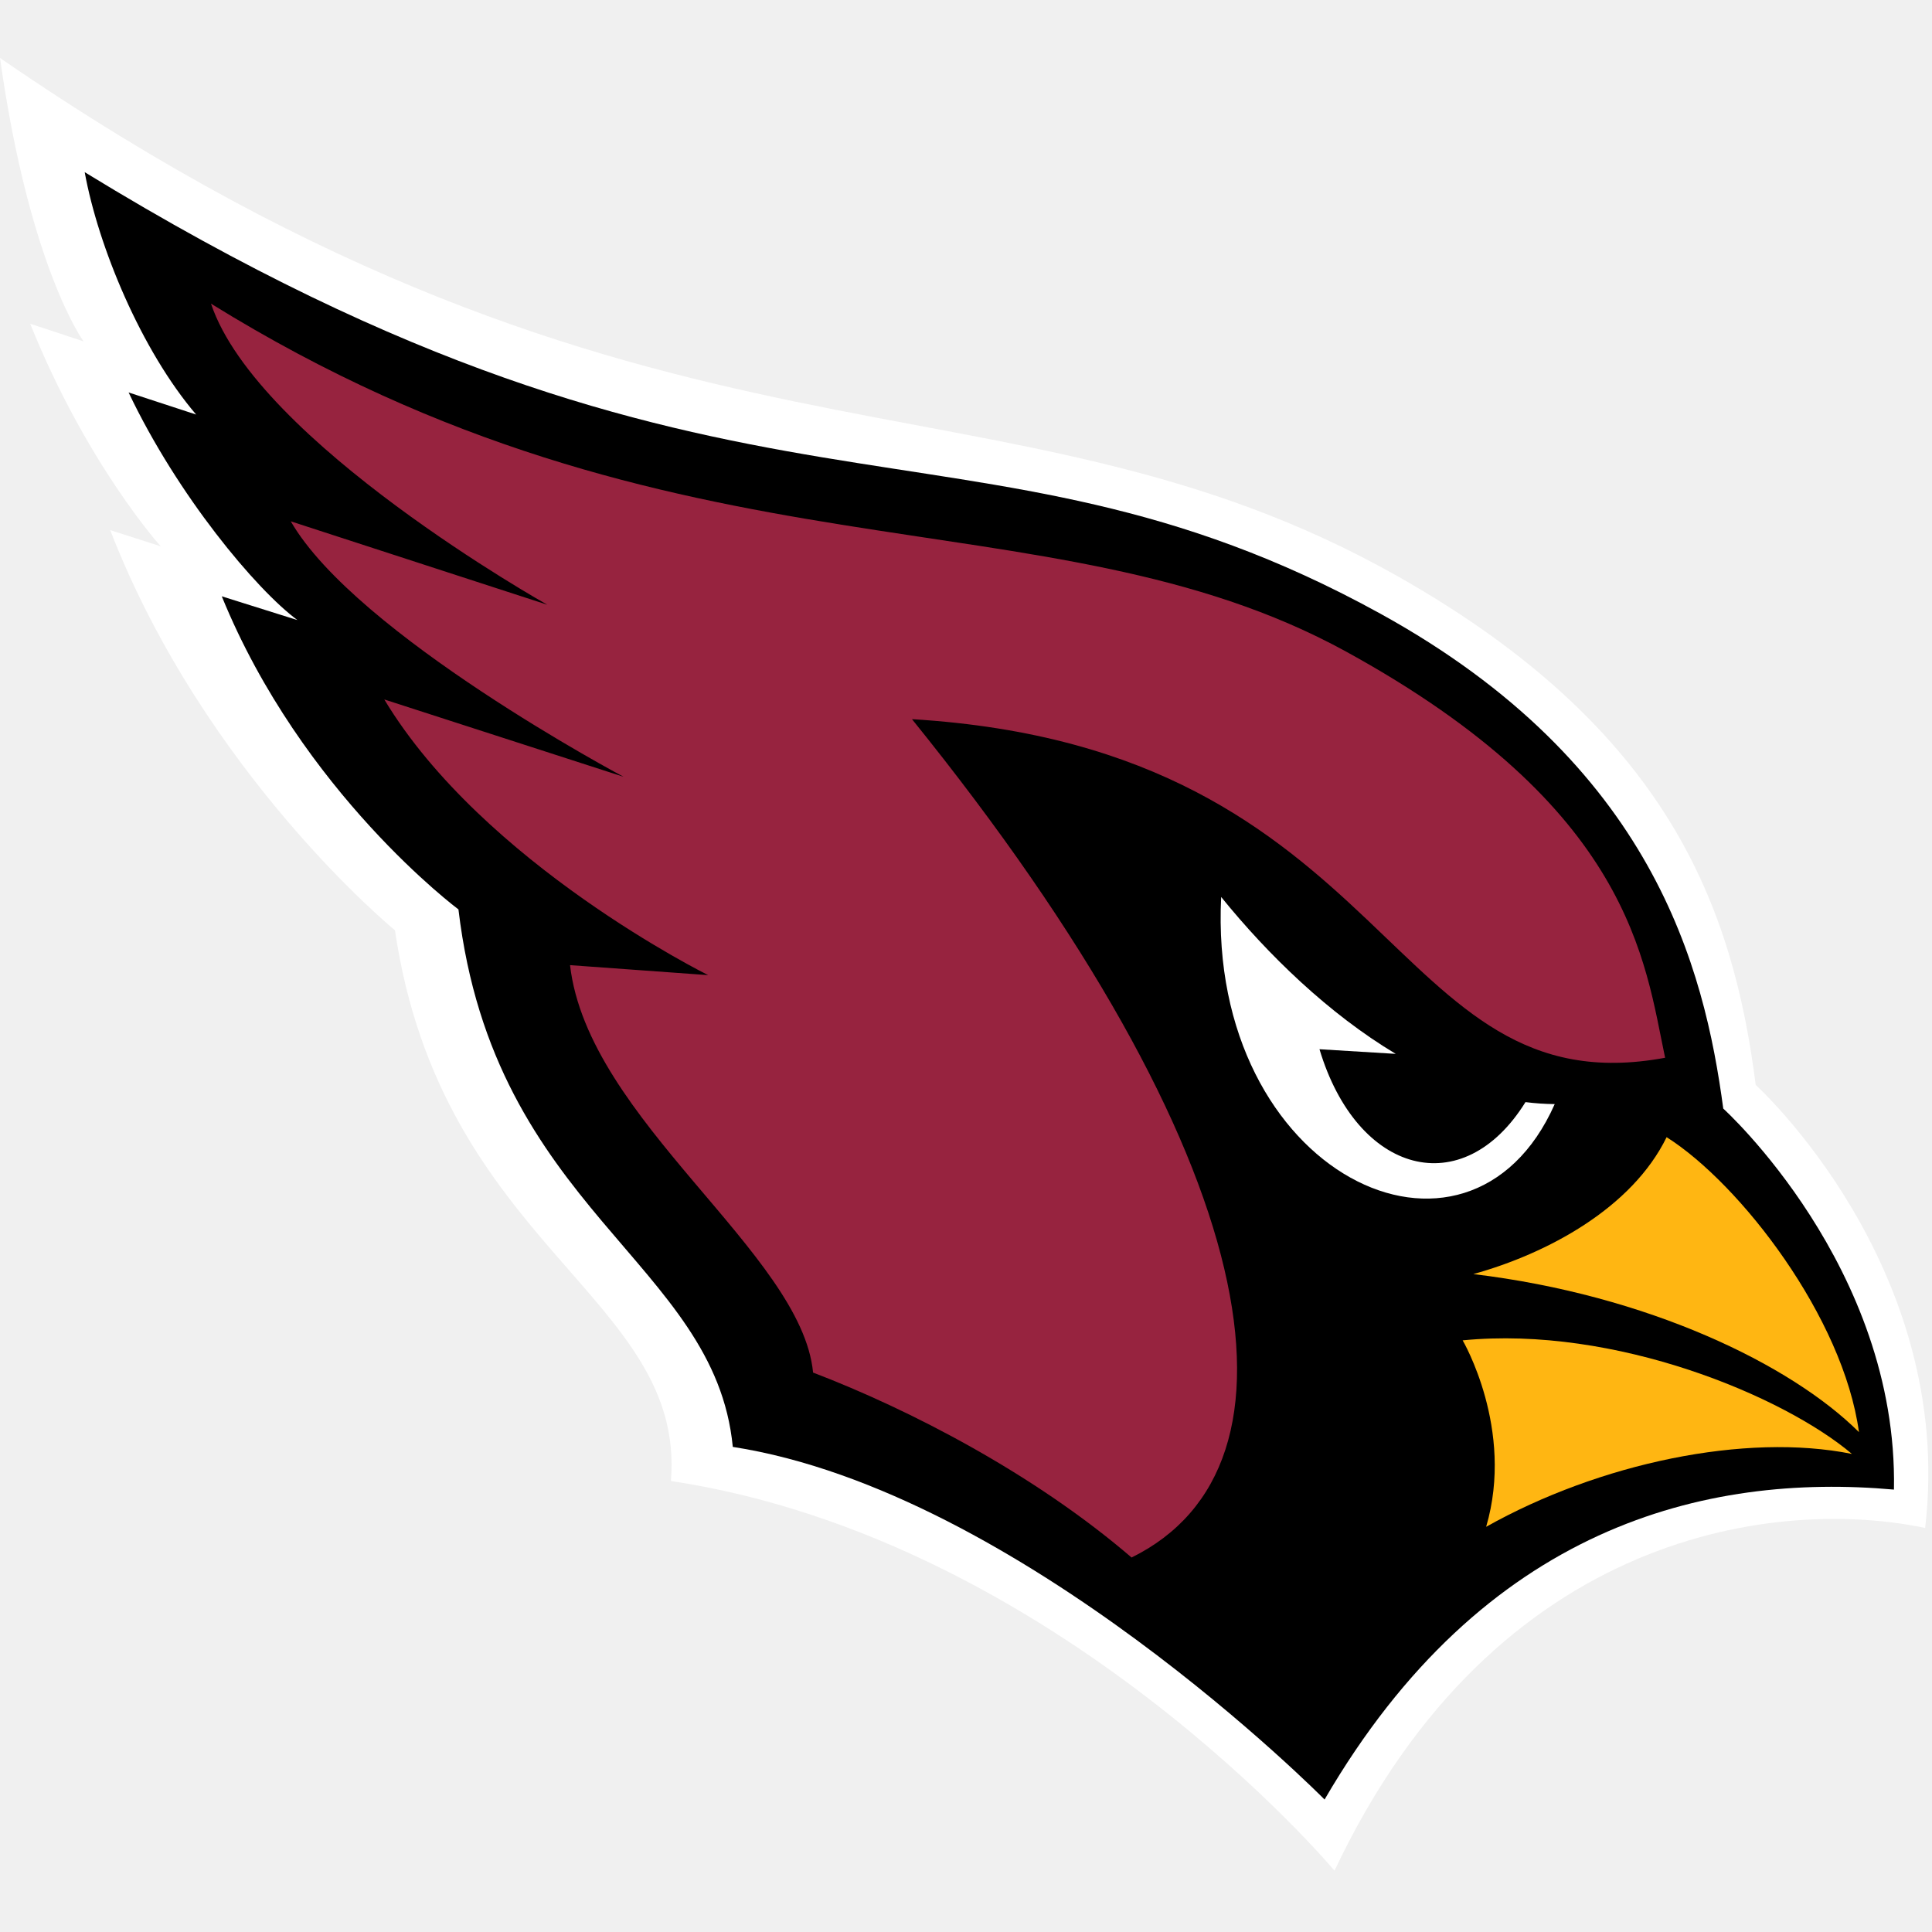
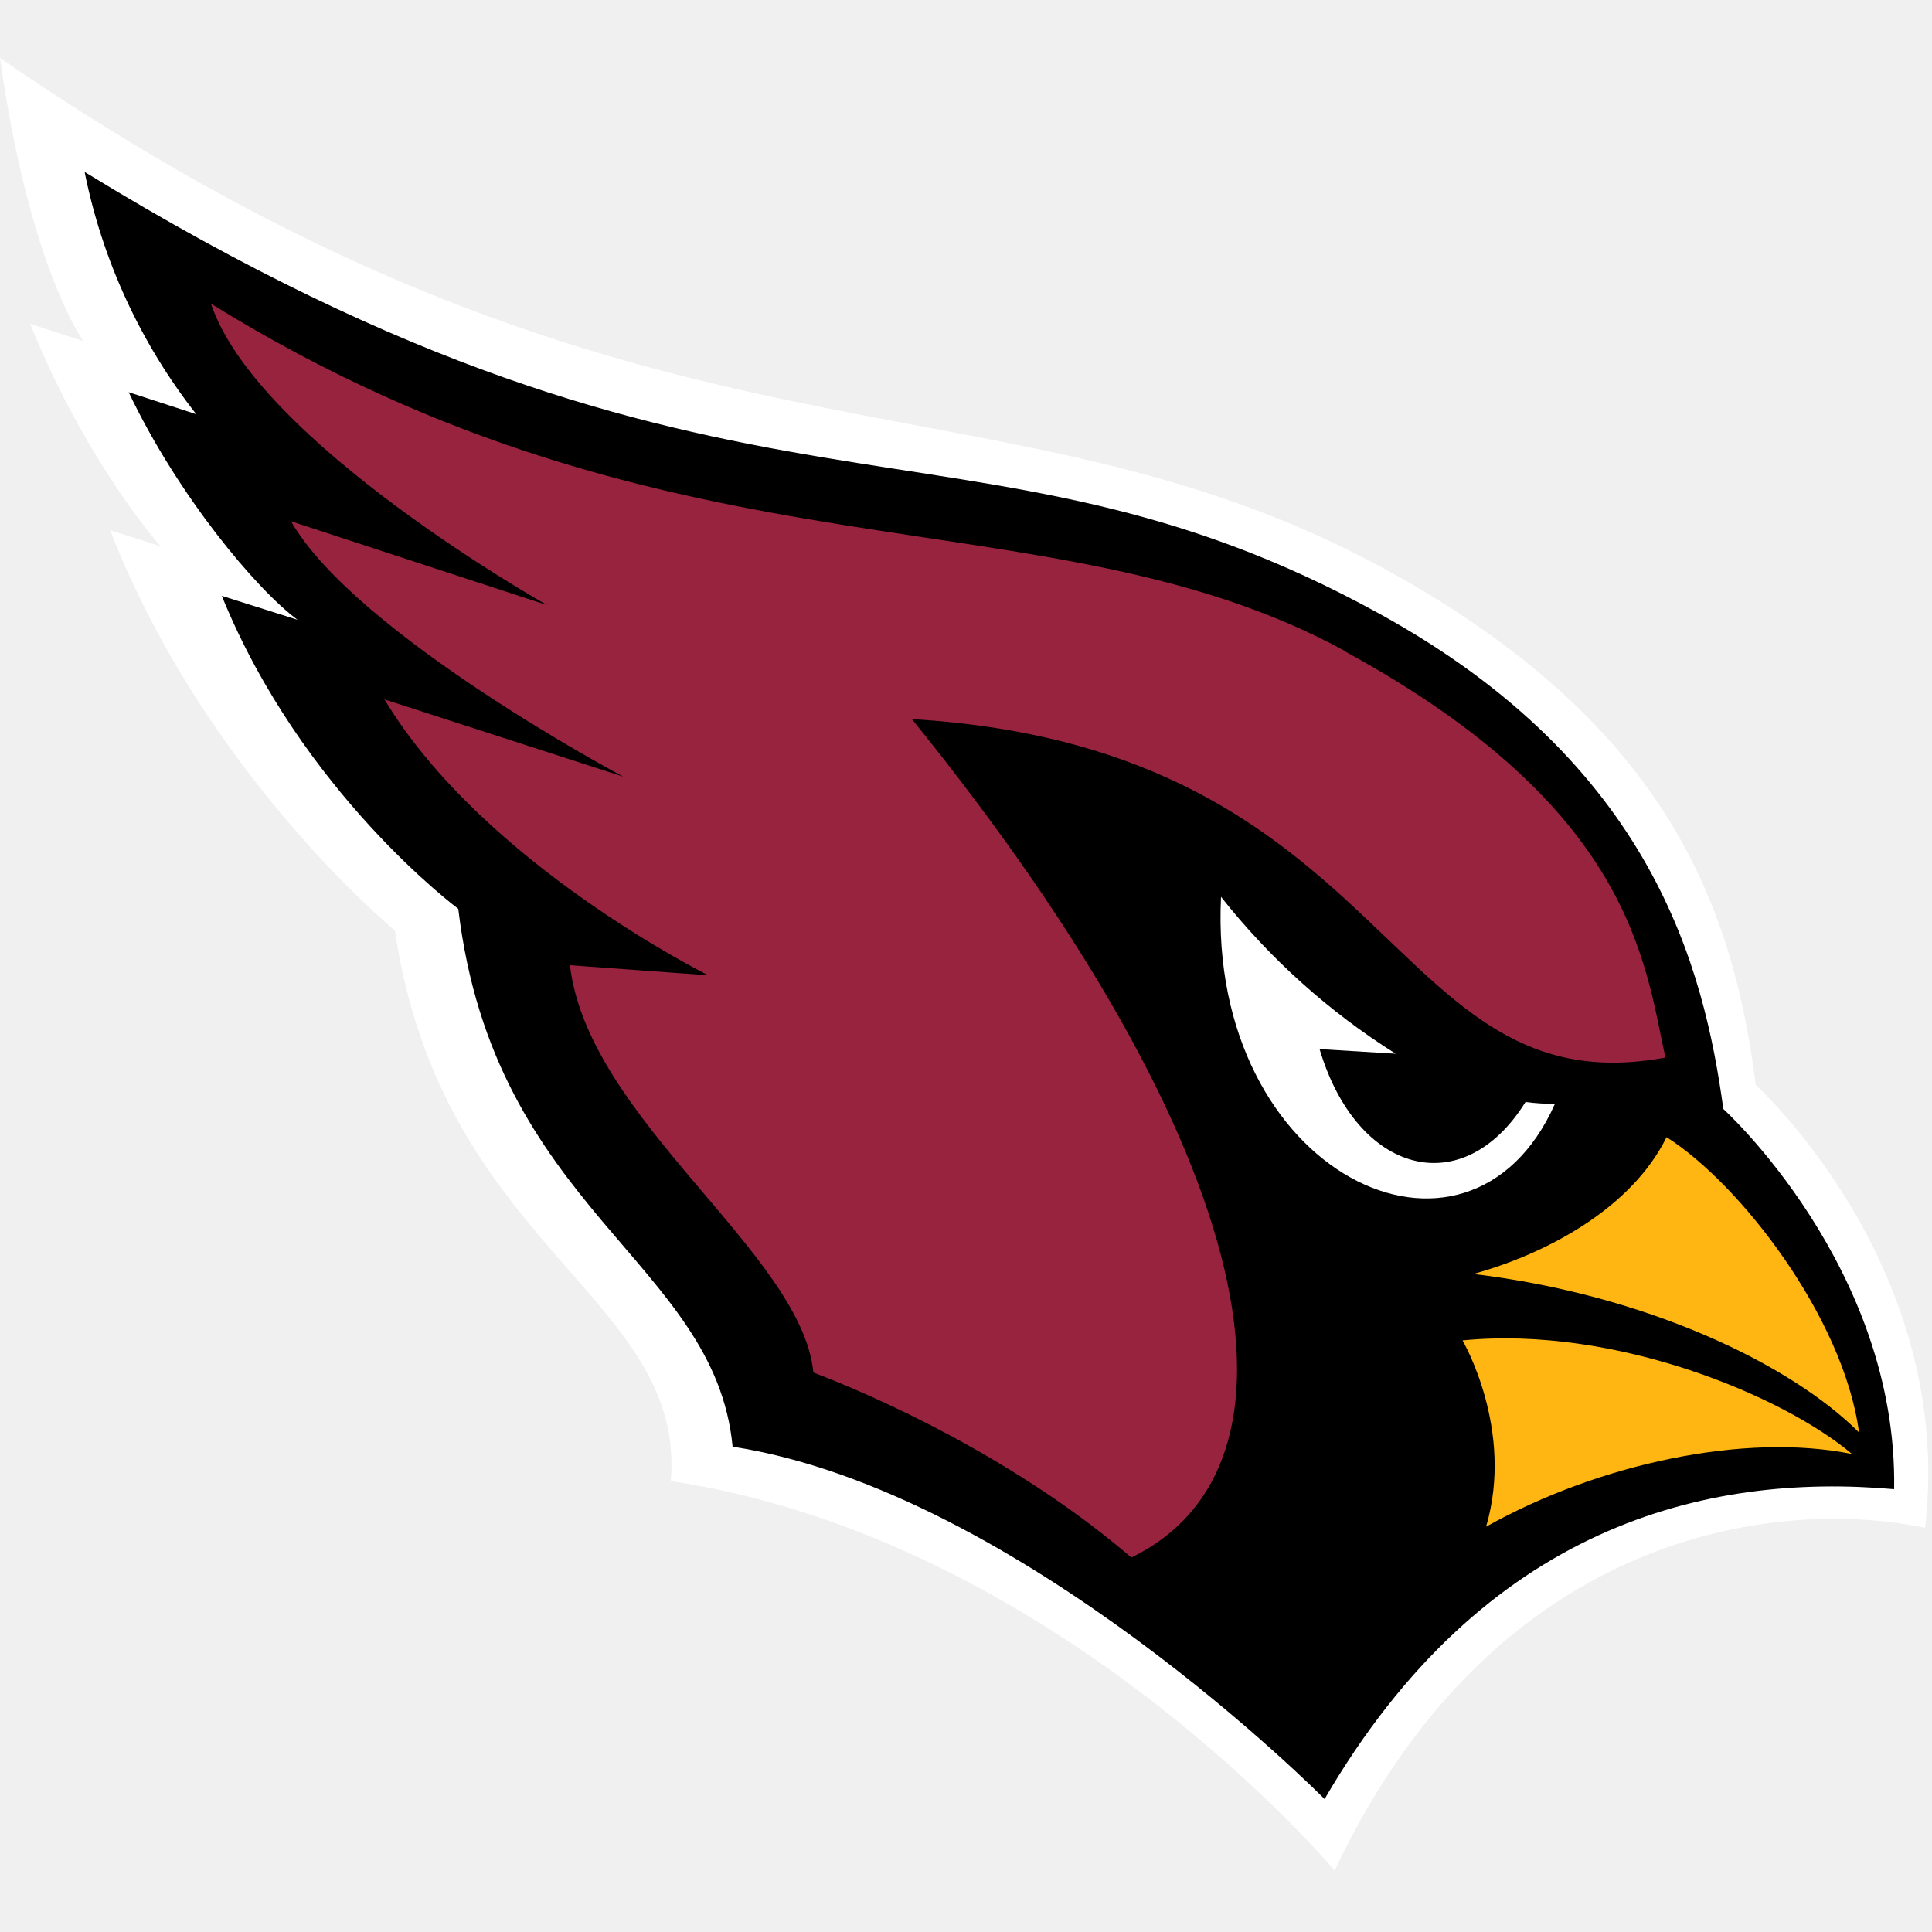
<svg xmlns="http://www.w3.org/2000/svg" viewBox="0 0 500 500">
-   <path fill="#fff" d="M498.224 395.43c-37.141-7.808-110.838-.202-152.858 88.697 0 0-71.869-85.778-171.738-100.848 3.93-47.727-59.313-60.414-71.414-142.525 0 0-49.131-40.213-73.697-103.566l13.081 4.202S22.487 120.238 7.81 83.784l13.818 4.565S7.648 69.39.002 15.006C169.497 131.572 258.79 90.895 361.881 149.228c69.97 39.616 86.636 85.637 92.495 131.556 0 0 51.798 46.919 43.848 114.646" />
-   <path d="M490.152 385.507c1.11-57.646-44.172-98.606-44.172-98.606-4.89-36.434-18.132-89.141-88.697-128.06C250.13 99.78 190.848 148.021 21.919 44.557c3.525 19.343 14.657 46.11 28.839 62.727l-17.475-5.717c12.707 26.747 33.04 51.03 43.687 58.909l-19.576-6.152c20.737 50.89 61.252 81.03 61.252 81.03 9.233 77.91 66.384 91.182 71 139.102 74.455 11.545 153.152 91.262 153.152 91.262C384 394.9 441.455 381.163 490.152 385.506" />
-   <path fill="#97233f" d="M348.323 168.606c-77.626-42.545-172.495-14.92-293.717-90.02 12.01 35.889 87.04 77.92 87.04 77.92l-66.393-21.587c16.909 29.344 86.12 66.111 86.12 66.111l-61.918-20.01c25.646 42.596 83.828 71.344 83.828 71.344l-35.758-2.586c4.627 40.05 59.96 74.535 62.9 105.444 25.03 9.566 57.272 26.243 82.423 47.859 48.061-23.626 34.809-103.566-56.828-216.96 126.04 7.616 122.566 101.06 194.91 87.626-5.304-25.1-8.728-64.616-82.607-105.14" />
-   <path fill="#ffb612" d="M481.096 370.631c-4.04-29.656-30.657-64.232-49.778-76.333-8.95 18.333-30.808 30.111-50.02 35.434 45.08 5.404 82.162 23.344 99.798 40.9" />
-   <path fill="#fff" d="M394.793 285.226c-16.192 26.06-43.556 18.798-53.313-13.687l19.737 1.202c-17.313-10.363-33.03-25.596-45.182-40.606-3.565 71.798 63.98 104.01 86.324 53.606a66 66 0 0 1-7.566-.515" />
-   <path fill="#ffb612" d="M384.613 395.134c29.313-16.454 67.091-24.424 94.667-18.858-17.647-14.94-61.233-33.263-100.748-29.394 0 0 13.505 22.96 6.081 48.252" />
+   <path fill="#fff" d="M498.2 395.4c-37.1-7.8-110.8-.2-152.8 88.7 0 0-71.9-85.8-171.8-100.8 4-47.7-59.3-60.4-71.4-142.5 0 0-49.1-40.3-73.7-103.6l13.1 4.2S22.5 120.2 7.8 83.8l13.8 4.5S7.6 69.3 0 15c169.5 116.6 258.8 76 361.9 134.2 70 39.6 86.6 85.7 92.5 131.6 0 0 51.8 46.9 43.8 114.6" />
+   <path d="M490.2 385.5C491.2 328 446 287 446 287c-5-36.4-18.2-89.1-88.7-128C250 99.7 190.8 148 21.9 44.5a149 149 0 0 0 28.9 62.7l-17.5-5.7c12.7 26.7 33 51 43.7 58.9l-19.6-6.2c20.7 51 61.2 81 61.2 81 9.3 78 66.4 91.2 71 139.2 74.5 11.5 153.2 91.2 153.2 91.2 41.2-70.8 98.7-84.5 147.4-80.2" />
+   <path fill="#97233f" d="M348.3 168.6c-77.6-42.5-172.5-15-293.7-90 12 35.9 87 78 87 78l-66.3-21.7c16.9 29.4 86 66.1 86 66.1l-61.8-20c25.6 42.6 83.8 71.4 83.8 71.4l-35.8-2.6c4.7 40 60 74.5 63 105.4 25 9.6 57.2 26.3 82.3 47.9 48.1-23.6 34.9-103.6-56.8-217 126 7.6 122.6 101 195 87.6-5.4-25-8.8-64.6-82.7-105" />
+   <path fill="#ffb612" d="M481.1 370.6c-4-29.6-30.7-64.2-49.8-76.3-9 18.3-30.8 30.1-50 35.4 45 5.4 82.2 23.4 99.8 41" />
+   <path fill="#fff" d="M394.8 285.2c-16.2 26-43.6 18.8-53.3-13.7l19.7 1.2a179 179 0 0 1-45.2-40.6c-3.5 71.8 64 104 86.4 53.6a66 66 0 0 1-7.6-.5" />
+   <path fill="#ffb612" d="M384.6 395.1c29.3-16.4 67.1-24.4 94.7-18.8-17.7-15-61.3-33.3-100.8-29.4 0 0 13.5 23 6.1 48.2" />
</svg>
